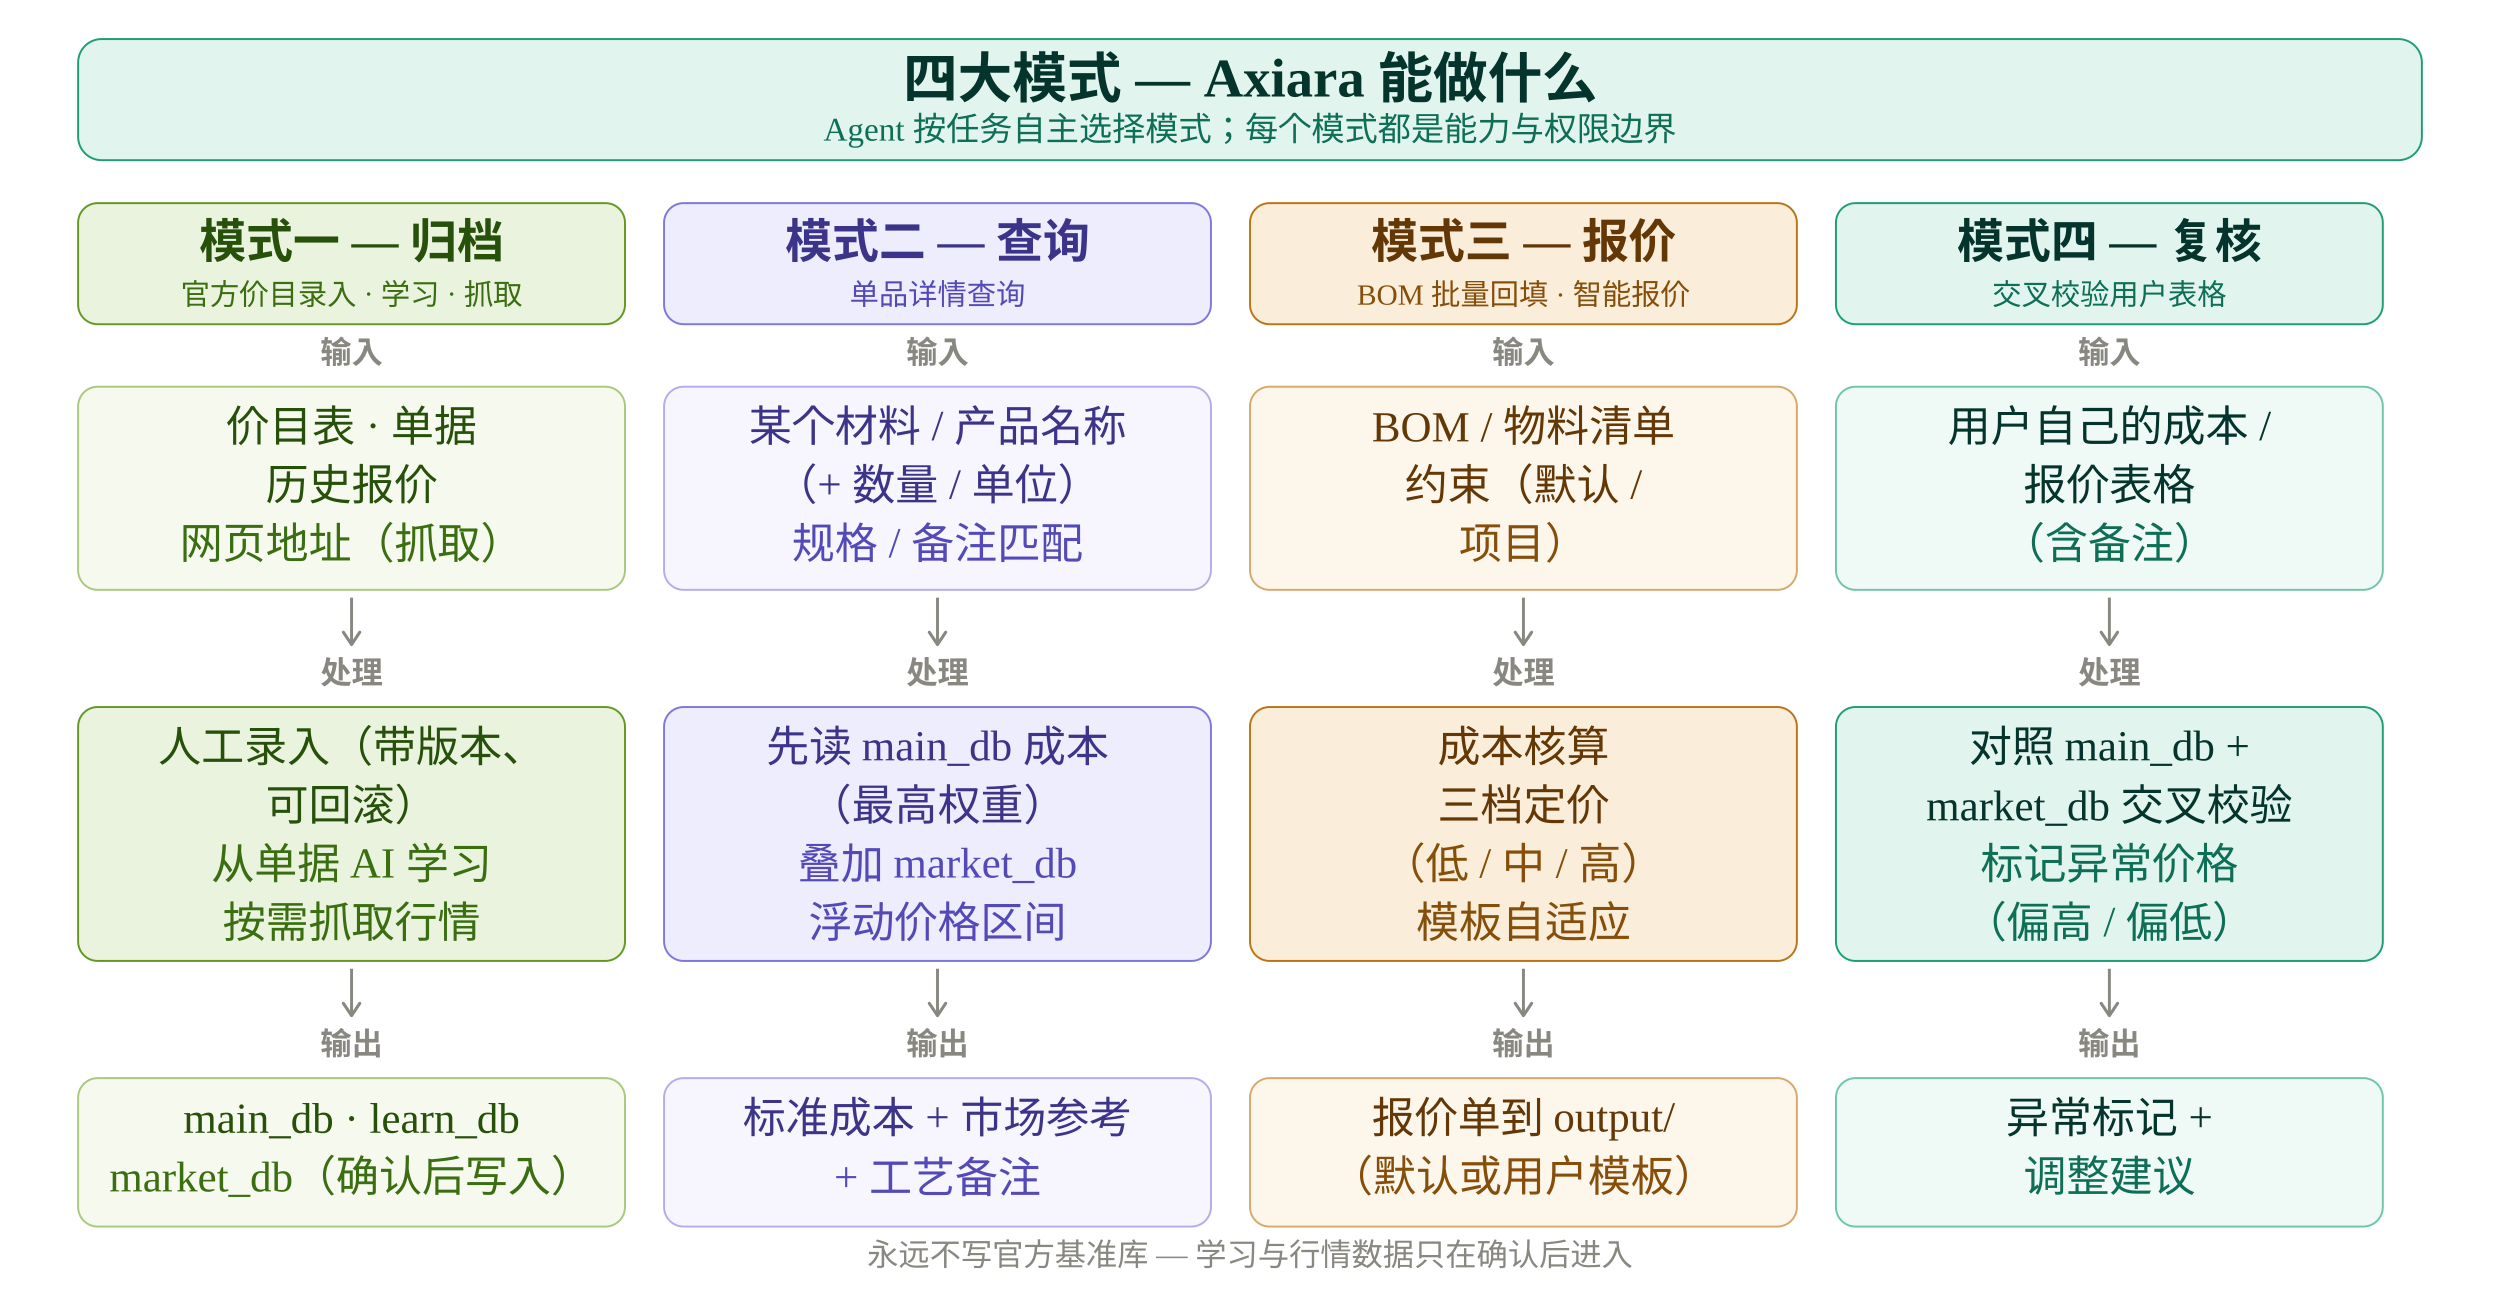
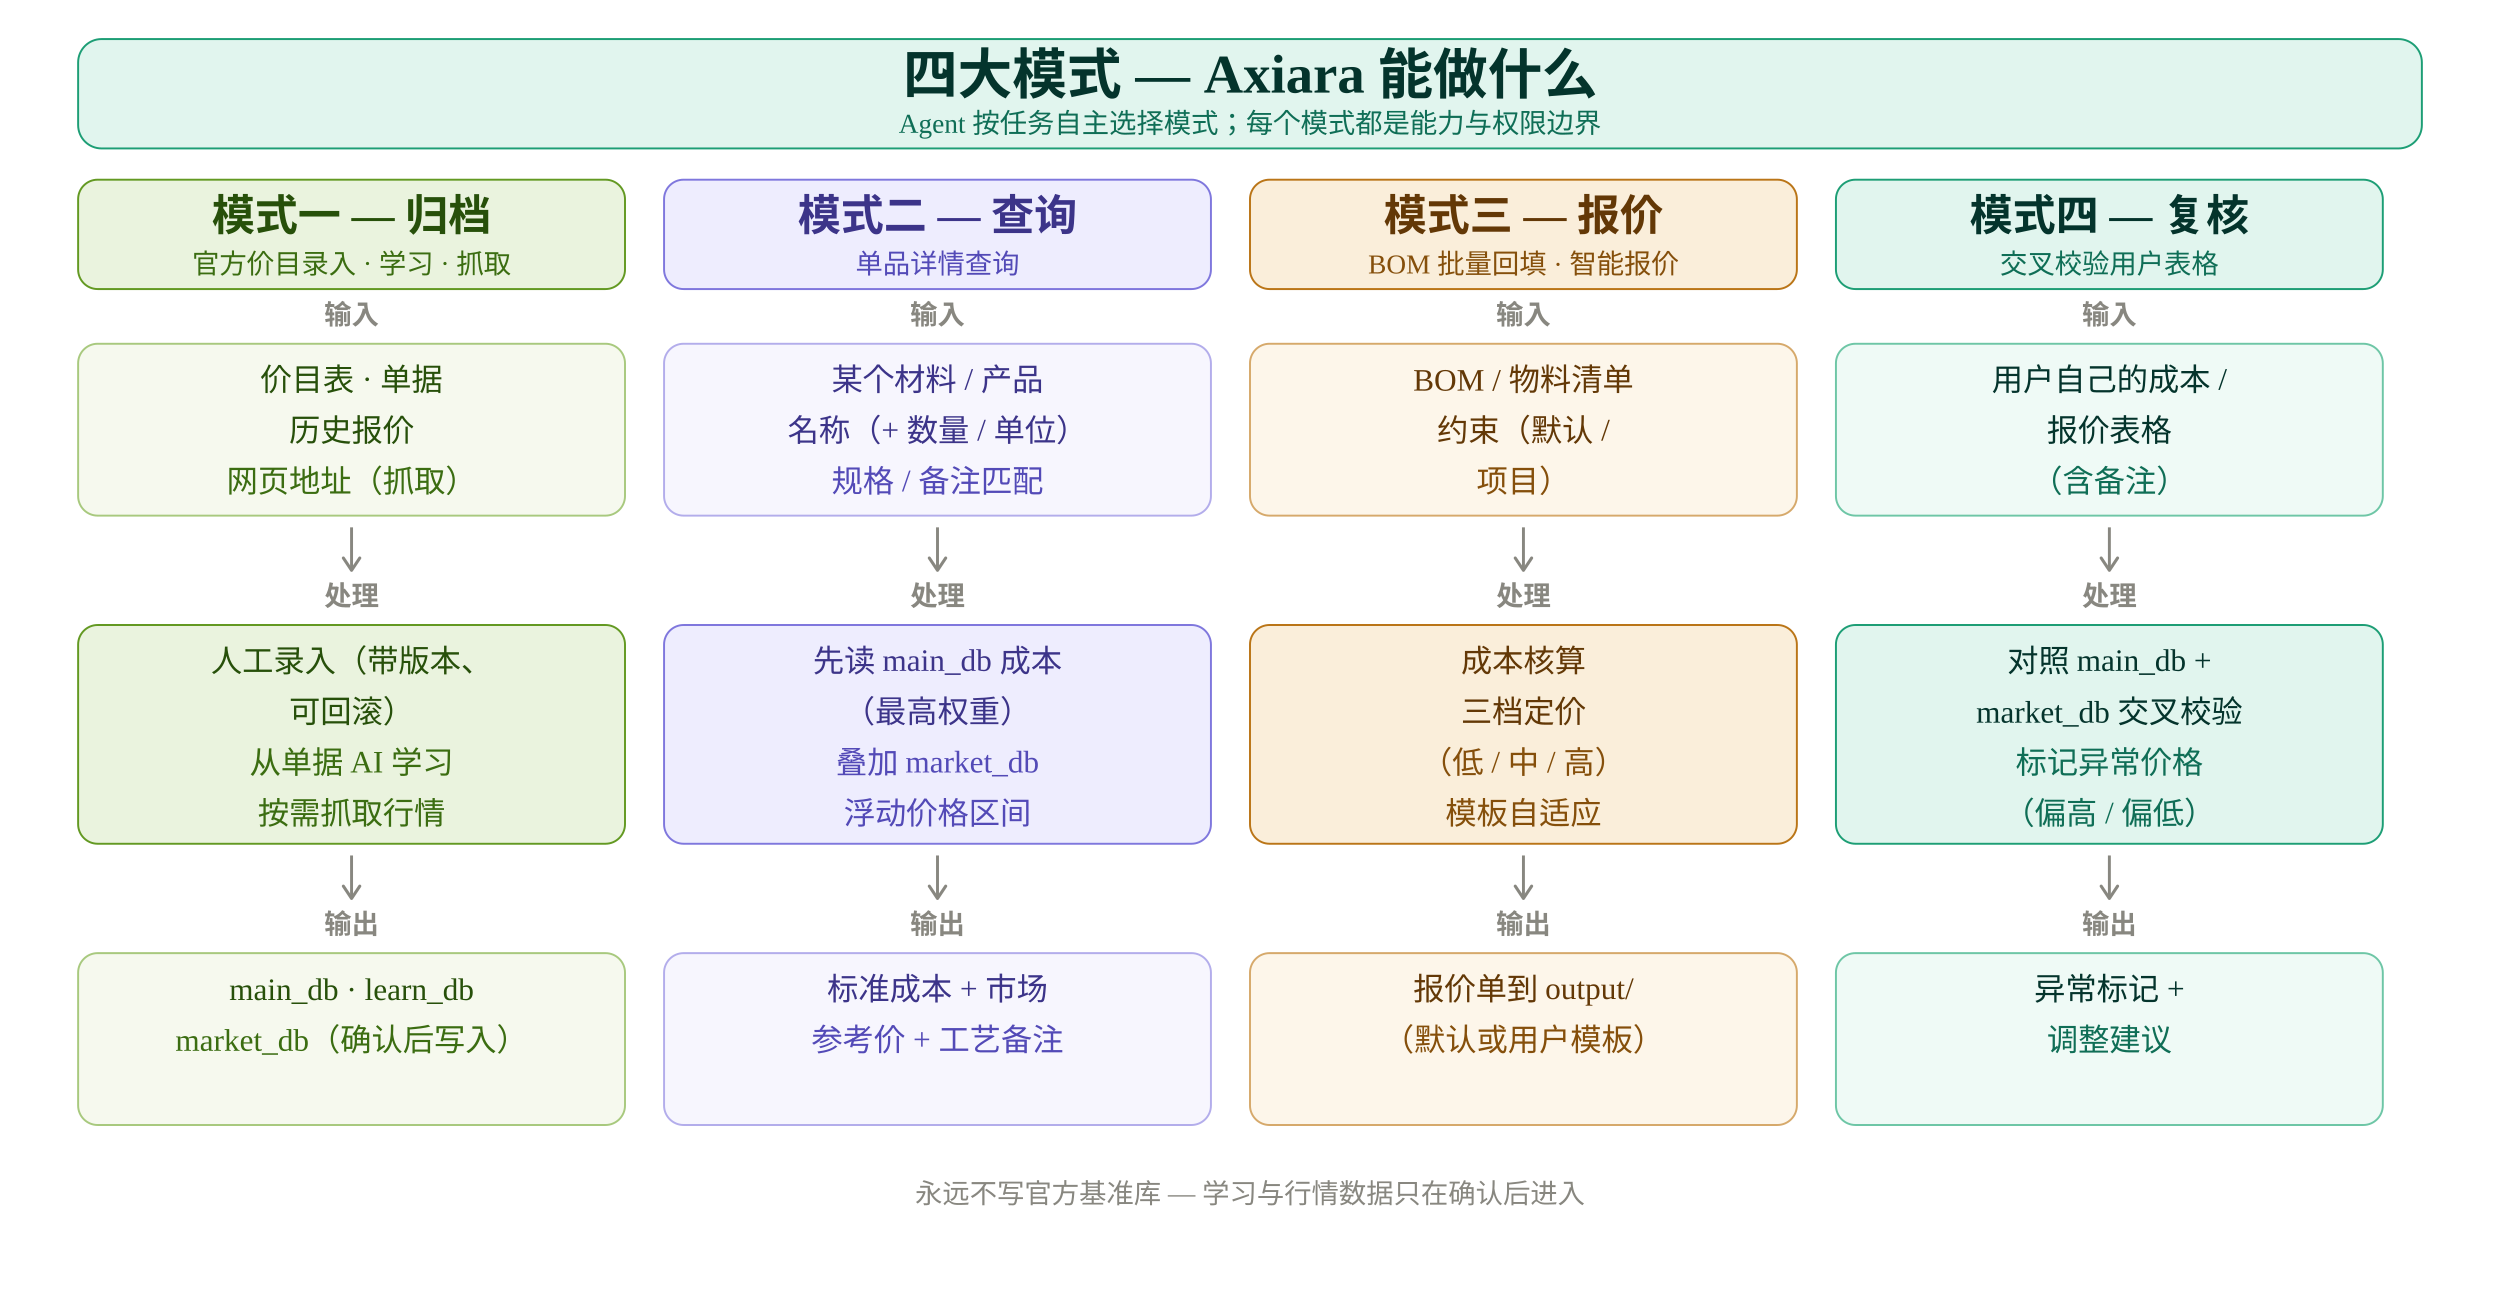
<svg xmlns="http://www.w3.org/2000/svg" viewBox="0 0 1280 660" width="100%" role="img">
  <defs>
    <marker id="arrow" viewBox="0 0 10 10" refX="8" refY="5" markerWidth="7" markerHeight="7" orient="auto-start-reverse">
      <path d="M2 1L8 5L2 9" fill="none" stroke="context-stroke" stroke-width="1.5" stroke-linecap="round" stroke-linejoin="round" />
    </marker>
  </defs>
-   <rect x="40" y="20" width="1200" height="62" rx="12" fill="#E1F5EE" stroke="#1D9E75" stroke-width="1" />
-   <text x="640" y="50" font-size="28" font-weight="600" fill="#04342C" text-anchor="middle">四大模式 — Axiara 能做什么</text>
-   <text x="640" y="72" font-size="17" fill="#0F6E56" text-anchor="middle">Agent 按任务自主选择模式；每个模式都是能力与权限边界</text>
-   <rect x="40" y="104" width="280" height="62" rx="10" fill="#EAF3DE" stroke="#639922" stroke-width="1" />
-   <text x="180" y="132" font-size="24" font-weight="600" fill="#27500A" text-anchor="middle">模式一 — 归档</text>
-   <text x="180" y="156" font-size="15" fill="#3B6D11" text-anchor="middle">官方价目录入 · 学习 · 抓取</text>
-   <text x="180" y="186" font-size="16" font-weight="600" fill="#888780" text-anchor="middle">输入</text>
-   <rect x="40" y="198" width="280" height="104" rx="10" fill="#F6F9EE" stroke="#A8C97E" stroke-width="1" />
-   <text x="180" y="226" font-size="22" fill="#27500A" text-anchor="middle">价目表 · 单据</text>
-   <text x="180" y="256" font-size="22" fill="#27500A" text-anchor="middle">历史报价</text>
-   <text x="180" y="286" font-size="22" fill="#3B6D11" text-anchor="middle">网页地址（抓取）</text>
-   <line x1="180" y1="306" x2="180" y2="330" stroke="#888780" stroke-width="1.5" marker-end="url(#arrow)" />
-   <text x="180" y="350" font-size="16" font-weight="600" fill="#888780" text-anchor="middle">处理</text>
-   <rect x="40" y="362" width="280" height="130" rx="10" fill="#EAF3DE" stroke="#639922" stroke-width="1" />
-   <text x="180" y="390" font-size="22" fill="#27500A" text-anchor="middle">人工录入（带版本、</text>
-   <text x="180" y="420" font-size="22" fill="#27500A" text-anchor="middle">可回滚）</text>
-   <text x="180" y="450" font-size="22" fill="#3B6D11" text-anchor="middle">从单据 AI 学习</text>
-   <text x="180" y="480" font-size="22" fill="#3B6D11" text-anchor="middle">按需抓取行情</text>
-   <line x1="180" y1="496" x2="180" y2="520" stroke="#888780" stroke-width="1.5" marker-end="url(#arrow)" />
-   <text x="180" y="540" font-size="16" font-weight="600" fill="#888780" text-anchor="middle">输出</text>
-   <rect x="40" y="552" width="280" height="76" rx="10" fill="#F6F9EE" stroke="#A8C97E" stroke-width="1" />
-   <text x="180" y="580" font-size="22" fill="#27500A" text-anchor="middle">main_db · learn_db</text>
-   <text x="180" y="610" font-size="22" fill="#3B6D11" text-anchor="middle">market_db（确认后写入）</text>
-   <rect x="340" y="104" width="280" height="62" rx="10" fill="#EEEDFE" stroke="#7F77DD" stroke-width="1" />
-   <text x="480" y="132" font-size="24" font-weight="600" fill="#3C3489" text-anchor="middle">模式二 — 查询</text>
-   <text x="480" y="156" font-size="15" fill="#534AB7" text-anchor="middle">单品详情查询</text>
-   <text x="480" y="186" font-size="16" font-weight="600" fill="#888780" text-anchor="middle">输入</text>
-   <rect x="340" y="198" width="280" height="104" rx="10" fill="#F7F6FE" stroke="#B3ADEB" stroke-width="1" />
-   <text x="480" y="226" font-size="22" fill="#3C3489" text-anchor="middle">某个材料 / 产品名称</text>
-   <text x="480" y="256" font-size="22" fill="#3C3489" text-anchor="middle">（+ 数量 / 单位）</text>
-   <text x="480" y="286" font-size="22" fill="#534AB7" text-anchor="middle">规格 / 备注匹配</text>
-   <line x1="480" y1="306" x2="480" y2="330" stroke="#888780" stroke-width="1.5" marker-end="url(#arrow)" />
-   <text x="480" y="350" font-size="16" font-weight="600" fill="#888780" text-anchor="middle">处理</text>
-   <rect x="340" y="362" width="280" height="130" rx="10" fill="#EEEDFE" stroke="#7F77DD" stroke-width="1" />
-   <text x="480" y="390" font-size="22" fill="#3C3489" text-anchor="middle">先读 main_db 成本</text>
-   <text x="480" y="420" font-size="22" fill="#3C3489" text-anchor="middle">（最高权重）</text>
-   <text x="480" y="450" font-size="22" fill="#534AB7" text-anchor="middle">叠加 market_db</text>
-   <text x="480" y="480" font-size="22" fill="#534AB7" text-anchor="middle">浮动价格区间</text>
-   <line x1="480" y1="496" x2="480" y2="520" stroke="#888780" stroke-width="1.5" marker-end="url(#arrow)" />
-   <text x="480" y="540" font-size="16" font-weight="600" fill="#888780" text-anchor="middle">输出</text>
-   <rect x="340" y="552" width="280" height="76" rx="10" fill="#F7F6FE" stroke="#B3ADEB" stroke-width="1" />
-   <text x="480" y="580" font-size="22" fill="#3C3489" text-anchor="middle">标准成本 + 市场参考</text>
-   <text x="480" y="610" font-size="22" fill="#534AB7" text-anchor="middle">+ 工艺备注</text>
-   <rect x="640" y="104" width="280" height="62" rx="10" fill="#FAEEDA" stroke="#BA7517" stroke-width="1" />
-   <text x="780" y="132" font-size="24" font-weight="600" fill="#633806" text-anchor="middle">模式三 — 报价</text>
-   <text x="780" y="156" font-size="15" fill="#854F0B" text-anchor="middle">BOM 批量回填 · 智能报价</text>
-   <text x="780" y="186" font-size="16" font-weight="600" fill="#888780" text-anchor="middle">输入</text>
-   <rect x="640" y="198" width="280" height="104" rx="10" fill="#FDF6EA" stroke="#D6A96B" stroke-width="1" />
-   <text x="780" y="226" font-size="22" fill="#633806" text-anchor="middle">BOM / 物料清单</text>
-   <text x="780" y="256" font-size="22" fill="#633806" text-anchor="middle">约束（默认 /</text>
-   <text x="780" y="286" font-size="22" fill="#854F0B" text-anchor="middle">项目）</text>
-   <line x1="780" y1="306" x2="780" y2="330" stroke="#888780" stroke-width="1.5" marker-end="url(#arrow)" />
-   <text x="780" y="350" font-size="16" font-weight="600" fill="#888780" text-anchor="middle">处理</text>
-   <rect x="640" y="362" width="280" height="130" rx="10" fill="#FAEEDA" stroke="#BA7517" stroke-width="1" />
-   <text x="780" y="390" font-size="22" fill="#633806" text-anchor="middle">成本核算</text>
-   <text x="780" y="420" font-size="22" fill="#633806" text-anchor="middle">三档定价</text>
-   <text x="780" y="450" font-size="22" fill="#854F0B" text-anchor="middle">（低 / 中 / 高）</text>
-   <text x="780" y="480" font-size="22" fill="#854F0B" text-anchor="middle">模板自适应</text>
-   <line x1="780" y1="496" x2="780" y2="520" stroke="#888780" stroke-width="1.5" marker-end="url(#arrow)" />
-   <text x="780" y="540" font-size="16" font-weight="600" fill="#888780" text-anchor="middle">输出</text>
-   <rect x="640" y="552" width="280" height="76" rx="10" fill="#FDF6EA" stroke="#D6A96B" stroke-width="1" />
-   <text x="780" y="580" font-size="22" fill="#633806" text-anchor="middle">报价单到 output/</text>
-   <text x="780" y="610" font-size="22" fill="#854F0B" text-anchor="middle">（默认或用户模板）</text>
-   <rect x="940" y="104" width="280" height="62" rx="10" fill="#E1F5EE" stroke="#1D9E75" stroke-width="1" />
-   <text x="1080" y="132" font-size="24" font-weight="600" fill="#04342C" text-anchor="middle">模式四 — 复核</text>
-   <text x="1080" y="156" font-size="15" fill="#0F6E56" text-anchor="middle">交叉校验用户表格</text>
-   <text x="1080" y="186" font-size="16" font-weight="600" fill="#888780" text-anchor="middle">输入</text>
-   <rect x="940" y="198" width="280" height="104" rx="10" fill="#EFFAF6" stroke="#6EC6A6" stroke-width="1" />
-   <text x="1080" y="226" font-size="22" fill="#04342C" text-anchor="middle">用户自己的成本 /</text>
-   <text x="1080" y="256" font-size="22" fill="#04342C" text-anchor="middle">报价表格</text>
-   <text x="1080" y="286" font-size="22" fill="#0F6E56" text-anchor="middle">（含备注）</text>
-   <line x1="1080" y1="306" x2="1080" y2="330" stroke="#888780" stroke-width="1.5" marker-end="url(#arrow)" />
-   <text x="1080" y="350" font-size="16" font-weight="600" fill="#888780" text-anchor="middle">处理</text>
-   <rect x="940" y="362" width="280" height="130" rx="10" fill="#E1F5EE" stroke="#1D9E75" stroke-width="1" />
-   <text x="1080" y="390" font-size="22" fill="#04342C" text-anchor="middle">对照 main_db +</text>
-   <text x="1080" y="420" font-size="22" fill="#04342C" text-anchor="middle">market_db 交叉校验</text>
-   <text x="1080" y="450" font-size="22" fill="#0F6E56" text-anchor="middle">标记异常价格</text>
-   <text x="1080" y="480" font-size="22" fill="#0F6E56" text-anchor="middle">（偏高 / 偏低）</text>
-   <line x1="1080" y1="496" x2="1080" y2="520" stroke="#888780" stroke-width="1.5" marker-end="url(#arrow)" />
-   <text x="1080" y="540" font-size="16" font-weight="600" fill="#888780" text-anchor="middle">输出</text>
-   <rect x="940" y="552" width="280" height="76" rx="10" fill="#EFFAF6" stroke="#6EC6A6" stroke-width="1" />
-   <text x="1080" y="580" font-size="22" fill="#04342C" text-anchor="middle">异常标记 +</text>
-   <text x="1080" y="610" font-size="22" fill="#0F6E56" text-anchor="middle">调整建议</text>
-   <text x="640" y="648" font-size="16" fill="#888780" text-anchor="middle">永远不写官方基准库 — 学习与行情数据只在确认后进入</text>
+   <rect x="40" y="20" width="1200" height="56" rx="12" fill="#E1F5EE" stroke="#1D9E75" stroke-width="1" />
+   <text x="640" y="48" font-size="28" font-weight="600" fill="#04342C" text-anchor="middle">四大模式 — Axiara 能做什么</text>
+   <text x="640" y="68" font-size="14" fill="#0F6E56" text-anchor="middle">Agent 按任务自主选择模式；每个模式都是能力与权限边界</text>
+   <rect x="40" y="92" width="280" height="56" rx="10" fill="#EAF3DE" stroke="#639922" stroke-width="1" />
+   <text x="180" y="118" font-size="22" font-weight="600" fill="#27500A" text-anchor="middle">模式一 — 归档</text>
+   <text x="180" y="140" font-size="14" fill="#3B6D11" text-anchor="middle">官方价目录入 · 学习 · 抓取</text>
+   <text x="180" y="166" font-size="14" font-weight="600" fill="#888780" text-anchor="middle">输入</text>
+   <rect x="40" y="176" width="280" height="88" rx="10" fill="#F6F9EE" stroke="#A8C97E" stroke-width="1" />
+   <text x="180" y="200" font-size="16" fill="#27500A" text-anchor="middle">价目表 · 单据</text>
+   <text x="180" y="226" font-size="16" fill="#27500A" text-anchor="middle">历史报价</text>
+   <text x="180" y="252" font-size="16" fill="#3B6D11" text-anchor="middle">网页地址（抓取）</text>
+   <line x1="180" y1="270" x2="180" y2="292" stroke="#888780" stroke-width="1.5" marker-end="url(#arrow)" />
+   <text x="180" y="310" font-size="14" font-weight="600" fill="#888780" text-anchor="middle">处理</text>
+   <rect x="40" y="320" width="280" height="112" rx="10" fill="#EAF3DE" stroke="#639922" stroke-width="1" />
+   <text x="180" y="344" font-size="16" fill="#27500A" text-anchor="middle">人工录入（带版本、</text>
+   <text x="180" y="370" font-size="16" fill="#27500A" text-anchor="middle">可回滚）</text>
+   <text x="180" y="396" font-size="16" fill="#3B6D11" text-anchor="middle">从单据 AI 学习</text>
+   <text x="180" y="422" font-size="16" fill="#3B6D11" text-anchor="middle">按需抓取行情</text>
+   <line x1="180" y1="438" x2="180" y2="460" stroke="#888780" stroke-width="1.5" marker-end="url(#arrow)" />
+   <text x="180" y="478" font-size="14" font-weight="600" fill="#888780" text-anchor="middle">输出</text>
+   <rect x="40" y="488" width="280" height="88" rx="10" fill="#F6F9EE" stroke="#A8C97E" stroke-width="1" />
+   <text x="180" y="512" font-size="16" fill="#27500A" text-anchor="middle">main_db · learn_db</text>
+   <text x="180" y="538" font-size="16" fill="#3B6D11" text-anchor="middle">market_db（确认后写入）</text>
+   <rect x="340" y="92" width="280" height="56" rx="10" fill="#EEEDFE" stroke="#7F77DD" stroke-width="1" />
+   <text x="480" y="118" font-size="22" font-weight="600" fill="#3C3489" text-anchor="middle">模式二 — 查询</text>
+   <text x="480" y="140" font-size="14" fill="#534AB7" text-anchor="middle">单品详情查询</text>
+   <text x="480" y="166" font-size="14" font-weight="600" fill="#888780" text-anchor="middle">输入</text>
+   <rect x="340" y="176" width="280" height="88" rx="10" fill="#F7F6FE" stroke="#B3ADEB" stroke-width="1" />
+   <text x="480" y="200" font-size="16" fill="#3C3489" text-anchor="middle">某个材料 / 产品</text>
+   <text x="480" y="226" font-size="16" fill="#3C3489" text-anchor="middle">名称（+ 数量 / 单位）</text>
+   <text x="480" y="252" font-size="16" fill="#534AB7" text-anchor="middle">规格 / 备注匹配</text>
+   <line x1="480" y1="270" x2="480" y2="292" stroke="#888780" stroke-width="1.5" marker-end="url(#arrow)" />
+   <text x="480" y="310" font-size="14" font-weight="600" fill="#888780" text-anchor="middle">处理</text>
+   <rect x="340" y="320" width="280" height="112" rx="10" fill="#EEEDFE" stroke="#7F77DD" stroke-width="1" />
+   <text x="480" y="344" font-size="16" fill="#3C3489" text-anchor="middle">先读 main_db 成本</text>
+   <text x="480" y="370" font-size="16" fill="#3C3489" text-anchor="middle">（最高权重）</text>
+   <text x="480" y="396" font-size="16" fill="#534AB7" text-anchor="middle">叠加 market_db</text>
+   <text x="480" y="422" font-size="16" fill="#534AB7" text-anchor="middle">浮动价格区间</text>
+   <line x1="480" y1="438" x2="480" y2="460" stroke="#888780" stroke-width="1.5" marker-end="url(#arrow)" />
+   <text x="480" y="478" font-size="14" font-weight="600" fill="#888780" text-anchor="middle">输出</text>
+   <rect x="340" y="488" width="280" height="88" rx="10" fill="#F7F6FE" stroke="#B3ADEB" stroke-width="1" />
+   <text x="480" y="512" font-size="16" fill="#3C3489" text-anchor="middle">标准成本 + 市场</text>
+   <text x="480" y="538" font-size="16" fill="#534AB7" text-anchor="middle">参考价 + 工艺备注</text>
+   <rect x="640" y="92" width="280" height="56" rx="10" fill="#FAEEDA" stroke="#BA7517" stroke-width="1" />
+   <text x="780" y="118" font-size="22" font-weight="600" fill="#633806" text-anchor="middle">模式三 — 报价</text>
+   <text x="780" y="140" font-size="14" fill="#854F0B" text-anchor="middle">BOM 批量回填 · 智能报价</text>
+   <text x="780" y="166" font-size="14" font-weight="600" fill="#888780" text-anchor="middle">输入</text>
+   <rect x="640" y="176" width="280" height="88" rx="10" fill="#FDF6EA" stroke="#D6A96B" stroke-width="1" />
+   <text x="780" y="200" font-size="16" fill="#633806" text-anchor="middle">BOM / 物料清单</text>
+   <text x="780" y="226" font-size="16" fill="#633806" text-anchor="middle">约束（默认 /</text>
+   <text x="780" y="252" font-size="16" fill="#854F0B" text-anchor="middle">项目）</text>
+   <line x1="780" y1="270" x2="780" y2="292" stroke="#888780" stroke-width="1.5" marker-end="url(#arrow)" />
+   <text x="780" y="310" font-size="14" font-weight="600" fill="#888780" text-anchor="middle">处理</text>
+   <rect x="640" y="320" width="280" height="112" rx="10" fill="#FAEEDA" stroke="#BA7517" stroke-width="1" />
+   <text x="780" y="344" font-size="16" fill="#633806" text-anchor="middle">成本核算</text>
+   <text x="780" y="370" font-size="16" fill="#633806" text-anchor="middle">三档定价</text>
+   <text x="780" y="396" font-size="16" fill="#854F0B" text-anchor="middle">（低 / 中 / 高）</text>
+   <text x="780" y="422" font-size="16" fill="#854F0B" text-anchor="middle">模板自适应</text>
+   <line x1="780" y1="438" x2="780" y2="460" stroke="#888780" stroke-width="1.5" marker-end="url(#arrow)" />
+   <text x="780" y="478" font-size="14" font-weight="600" fill="#888780" text-anchor="middle">输出</text>
+   <rect x="640" y="488" width="280" height="88" rx="10" fill="#FDF6EA" stroke="#D6A96B" stroke-width="1" />
+   <text x="780" y="512" font-size="16" fill="#633806" text-anchor="middle">报价单到 output/</text>
+   <text x="780" y="538" font-size="16" fill="#854F0B" text-anchor="middle">（默认或用户模板）</text>
+   <rect x="940" y="92" width="280" height="56" rx="10" fill="#E1F5EE" stroke="#1D9E75" stroke-width="1" />
+   <text x="1080" y="118" font-size="22" font-weight="600" fill="#04342C" text-anchor="middle">模式四 — 复核</text>
+   <text x="1080" y="140" font-size="14" fill="#0F6E56" text-anchor="middle">交叉校验用户表格</text>
+   <text x="1080" y="166" font-size="14" font-weight="600" fill="#888780" text-anchor="middle">输入</text>
+   <rect x="940" y="176" width="280" height="88" rx="10" fill="#EFFAF6" stroke="#6EC6A6" stroke-width="1" />
+   <text x="1080" y="200" font-size="16" fill="#04342C" text-anchor="middle">用户自己的成本 /</text>
+   <text x="1080" y="226" font-size="16" fill="#04342C" text-anchor="middle">报价表格</text>
+   <text x="1080" y="252" font-size="16" fill="#0F6E56" text-anchor="middle">（含备注）</text>
+   <line x1="1080" y1="270" x2="1080" y2="292" stroke="#888780" stroke-width="1.5" marker-end="url(#arrow)" />
+   <text x="1080" y="310" font-size="14" font-weight="600" fill="#888780" text-anchor="middle">处理</text>
+   <rect x="940" y="320" width="280" height="112" rx="10" fill="#E1F5EE" stroke="#1D9E75" stroke-width="1" />
+   <text x="1080" y="344" font-size="16" fill="#04342C" text-anchor="middle">对照 main_db +</text>
+   <text x="1080" y="370" font-size="16" fill="#04342C" text-anchor="middle">market_db 交叉校验</text>
+   <text x="1080" y="396" font-size="16" fill="#0F6E56" text-anchor="middle">标记异常价格</text>
+   <text x="1080" y="422" font-size="16" fill="#0F6E56" text-anchor="middle">（偏高 / 偏低）</text>
+   <line x1="1080" y1="438" x2="1080" y2="460" stroke="#888780" stroke-width="1.5" marker-end="url(#arrow)" />
+   <text x="1080" y="478" font-size="14" font-weight="600" fill="#888780" text-anchor="middle">输出</text>
+   <rect x="940" y="488" width="280" height="88" rx="10" fill="#EFFAF6" stroke="#6EC6A6" stroke-width="1" />
+   <text x="1080" y="512" font-size="16" fill="#04342C" text-anchor="middle">异常标记 +</text>
+   <text x="1080" y="538" font-size="16" fill="#0F6E56" text-anchor="middle">调整建议</text>
+   <text x="640" y="616" font-size="14" fill="#888780" text-anchor="middle">永远不写官方基准库 — 学习与行情数据只在确认后进入</text>
</svg>
